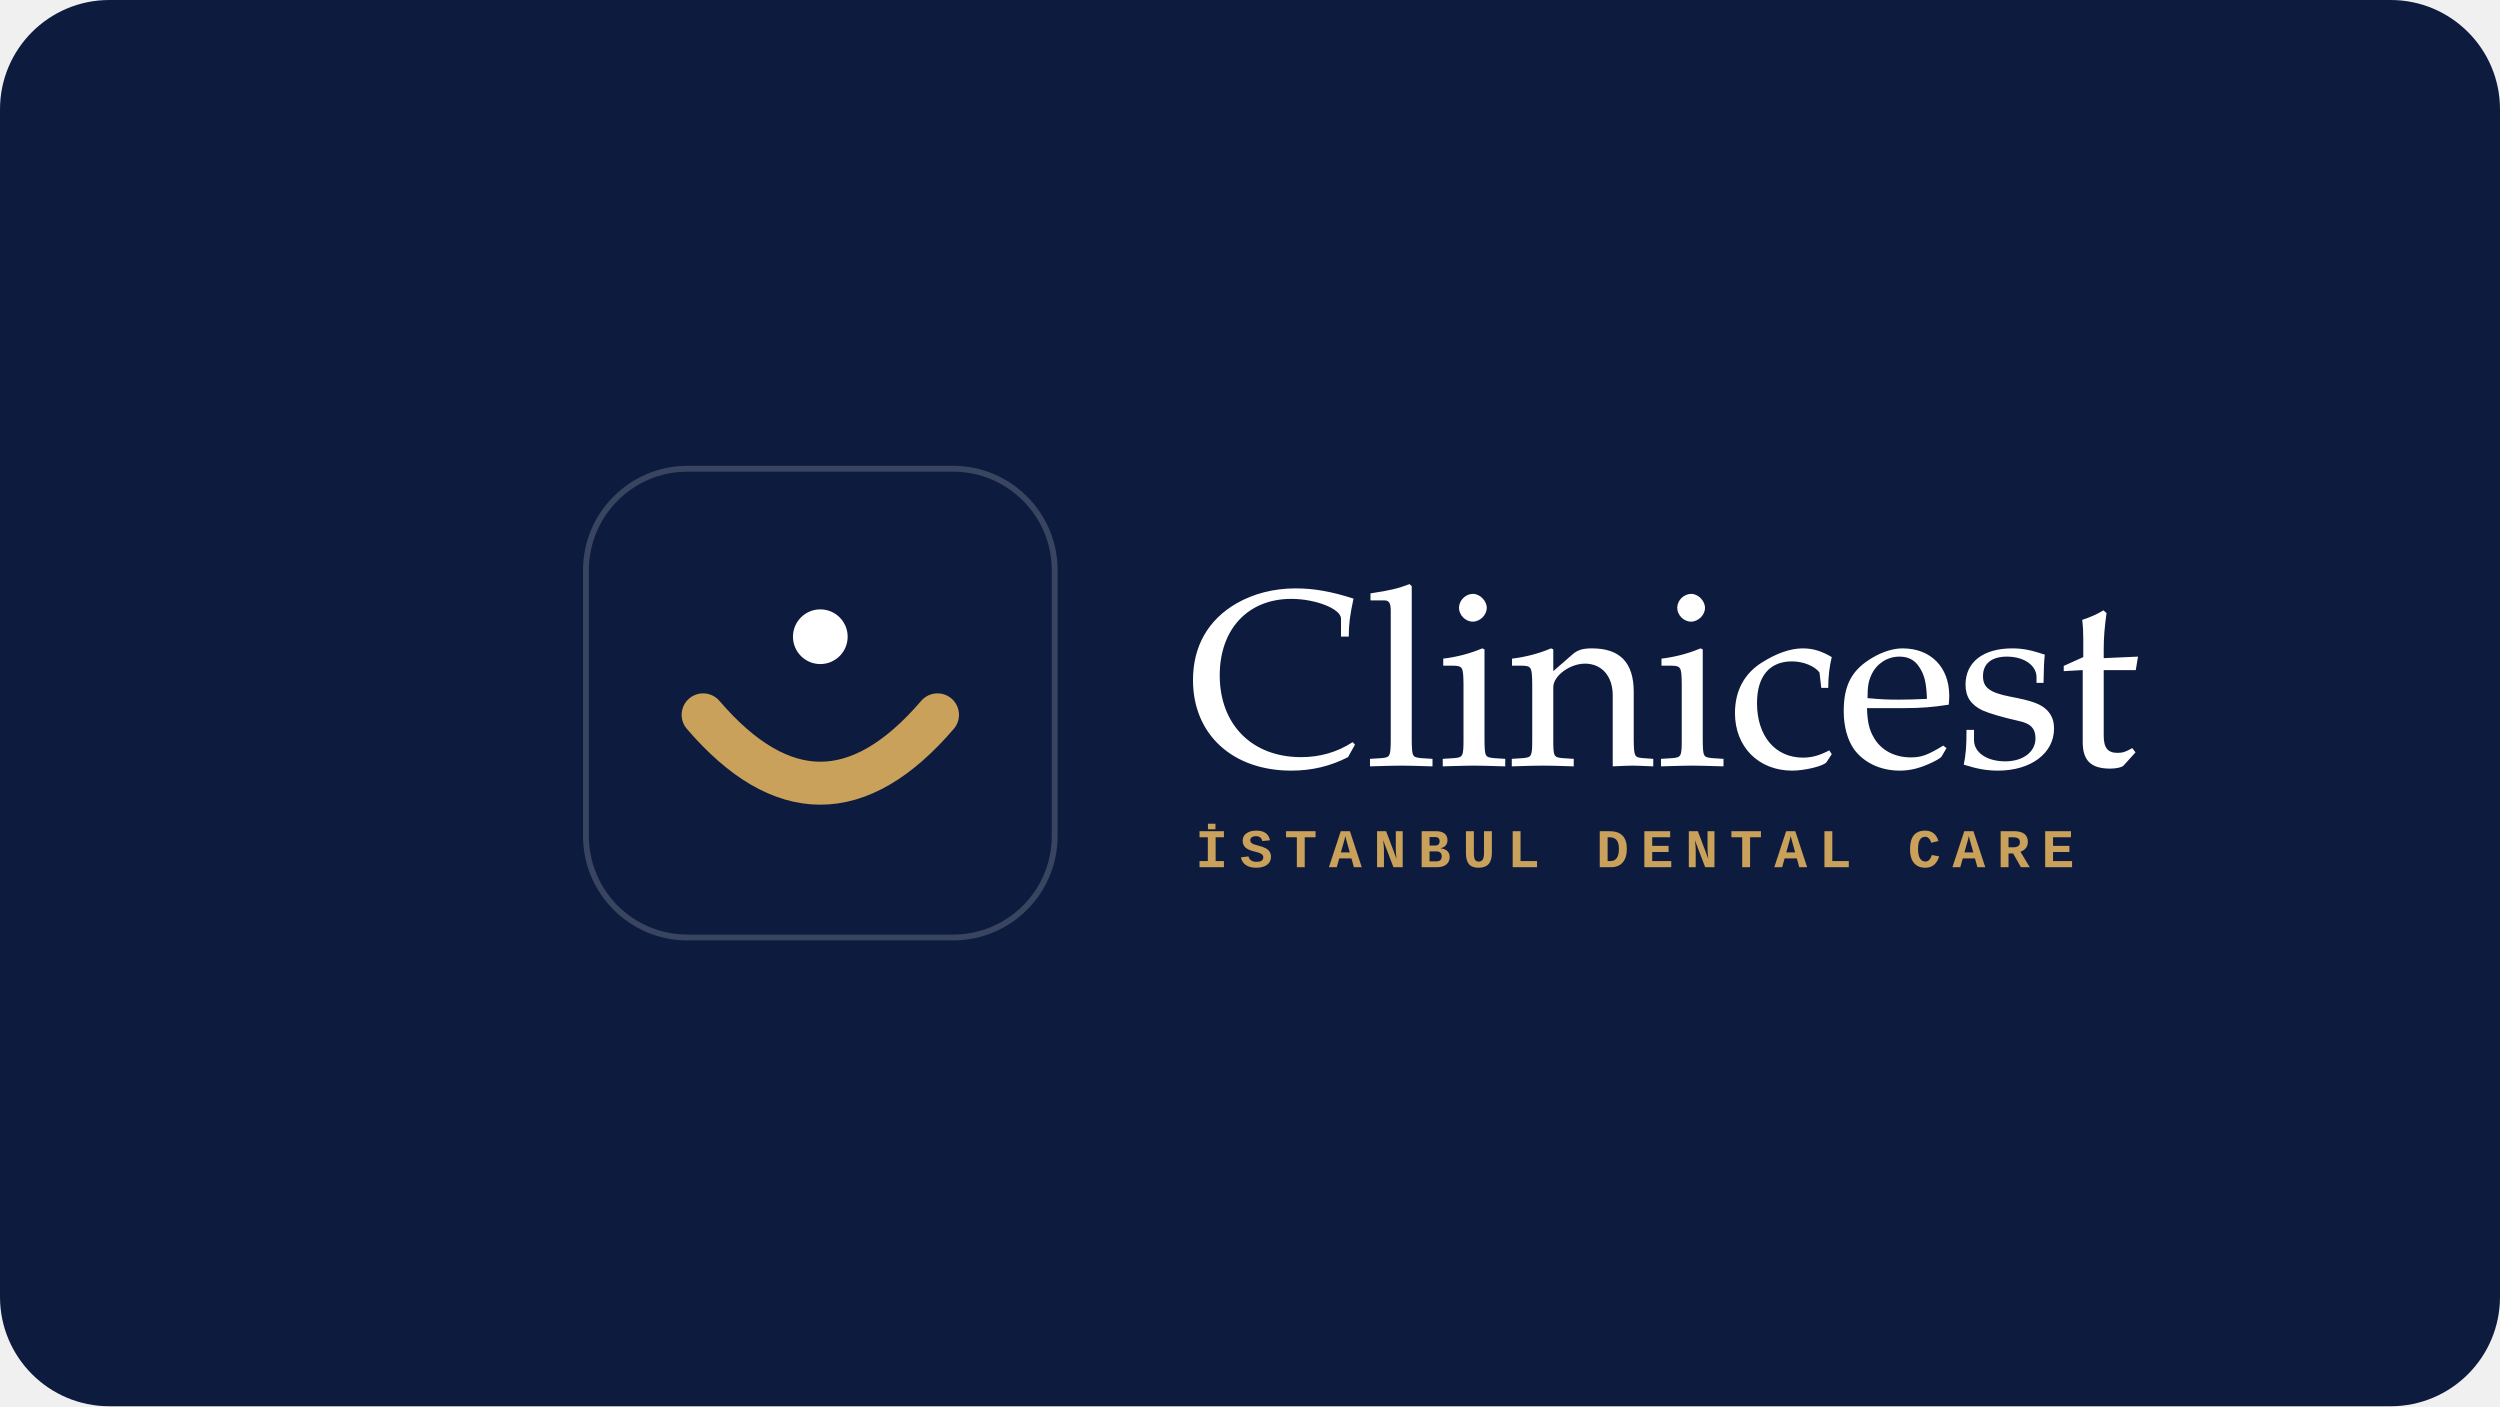
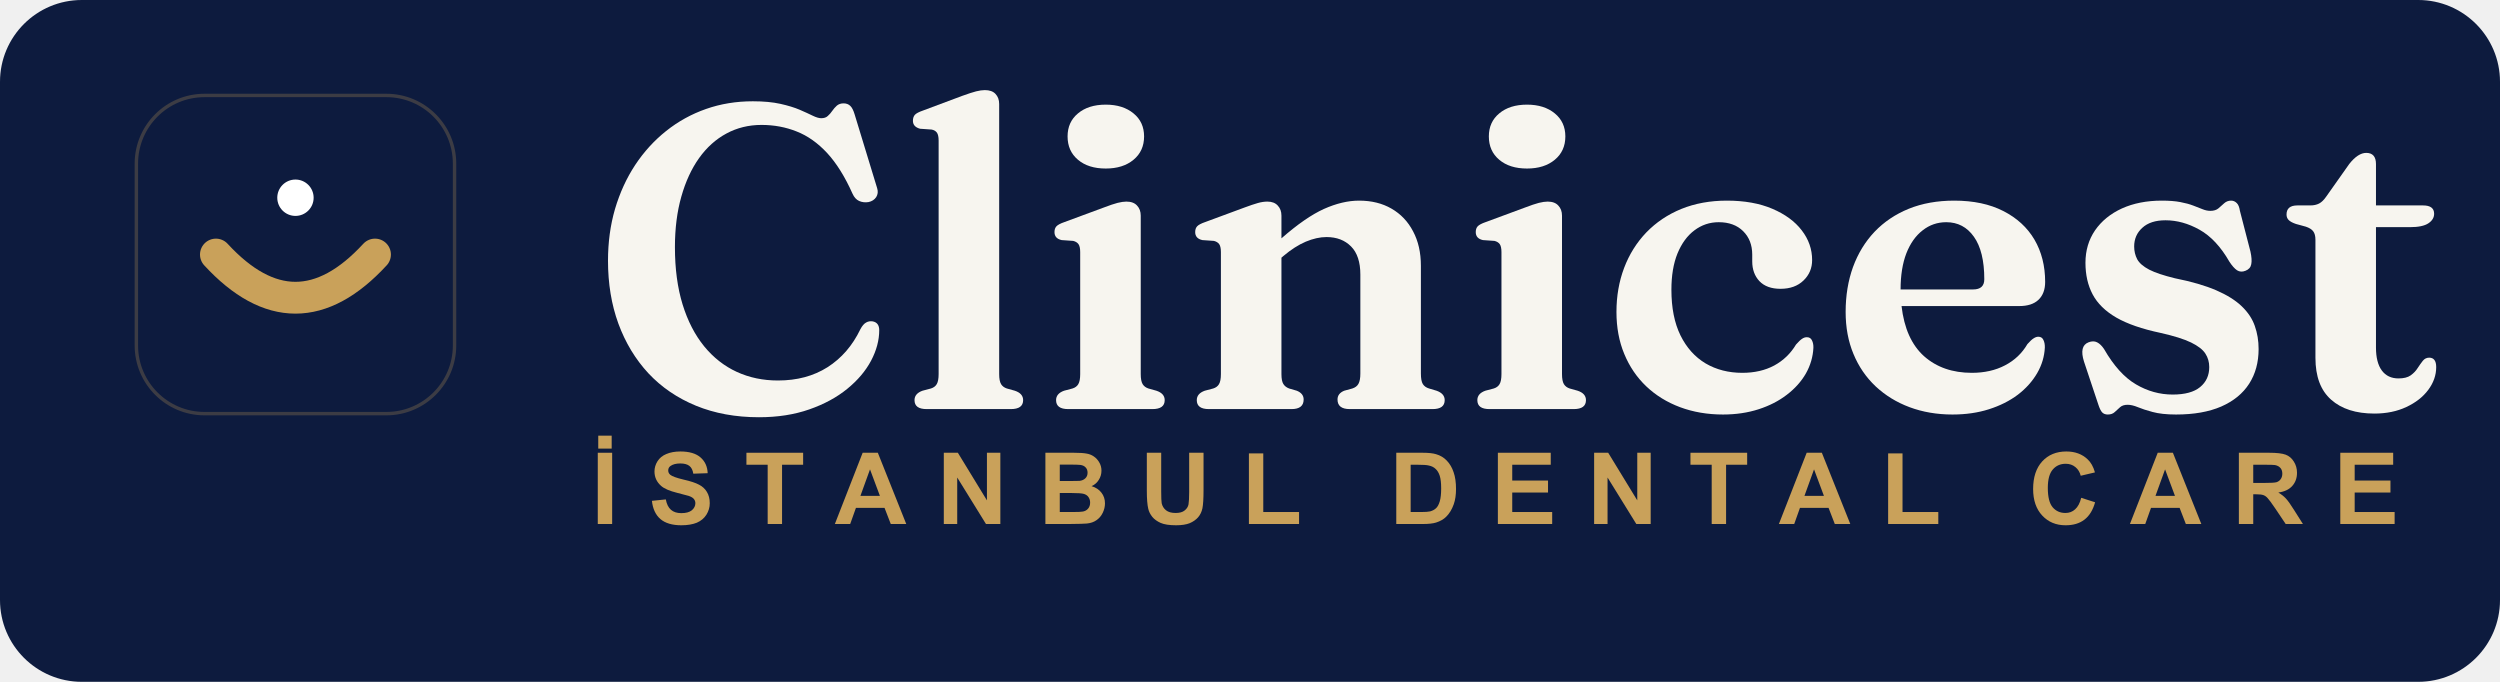
- <svg xmlns="http://www.w3.org/2000/svg" viewBox="0 0 640 360" width="640" height="360">
-   <rect width="640" height="360" rx="28" fill="#0D1B3E" />
-   <rect x="150" y="120" width="120" height="120" rx="26" fill="none" stroke="#FFFFFF" stroke-opacity="0.18" stroke-width="1.5" />
-   <circle cx="210" cy="163" r="7" fill="#FFFFFF" />
-   <path d="M180 183 Q210 218 240 183" fill="none" stroke="#C9A15A" stroke-width="11" stroke-linecap="round" />
-   <text x="304" y="196" font-family="'Iowan Old Style','Palatino Linotype','URW Palladio L','Book Antiqua',Georgia,serif" font-size="64" font-weight="500" fill="#FFFFFF">Clinicest</text>
-   <text x="306" y="222" font-family="'SF Mono','Cascadia Code',Consolas,'Courier New',monospace" font-size="14" font-weight="600" letter-spacing="3" fill="#C9A15A">İSTANBUL DENTAL CARE</text>
+ <svg xmlns="http://www.w3.org/2000/svg" viewBox="0 0 1100 300" width="1100" height="300">
+   <rect width="1100" height="300" rx="36" fill="#0D1B3E" />
+   <rect x="60" y="42" width="140" height="140" rx="30" fill="none" stroke="rgba(201,161,90,0.25)" stroke-width="1.5" />
+   <circle cx="130" cy="87" r="8" fill="#FFFFFF" />
+   <path d="M95,112 Q130,150 165,112" fill="none" stroke="#C9A15A" stroke-width="14" stroke-linecap="round" />
+   <g transform="translate(-827.4712,-673.4023)" fill="#F7F5EF">
+     <path transform="matrix(4.498133,0,0,4.498133,1087.471,853.4023)" d="M28.203,-7.719C28.203,-6.738 27.938,-5.742 27.406,-4.734C26.875,-3.734 26.098,-2.816 25.078,-1.984C24.055,-1.148 22.816,-0.477 21.359,0.031C19.91,0.539 18.27,0.797 16.438,0.797C14.156,0.797 12.102,0.418 10.281,-0.328C8.457,-1.078 6.906,-2.133 5.625,-3.5C4.352,-4.875 3.375,-6.492 2.688,-8.359C2.008,-10.223 1.672,-12.273 1.672,-14.516C1.672,-16.305 1.898,-17.992 2.359,-19.578C2.828,-21.16 3.484,-22.594 4.328,-23.875C5.18,-25.164 6.191,-26.273 7.359,-27.203C8.535,-28.141 9.836,-28.859 11.266,-29.359C12.691,-29.859 14.219,-30.109 15.844,-30.109C16.895,-30.109 17.789,-30.023 18.531,-29.859C19.281,-29.691 19.91,-29.5 20.422,-29.281C20.93,-29.062 21.352,-28.867 21.688,-28.703C22.031,-28.535 22.312,-28.453 22.531,-28.453C22.801,-28.453 23.016,-28.523 23.172,-28.672C23.336,-28.816 23.484,-28.984 23.609,-29.172C23.742,-29.367 23.895,-29.539 24.062,-29.688C24.238,-29.832 24.457,-29.906 24.719,-29.906C24.988,-29.906 25.207,-29.82 25.375,-29.656C25.539,-29.5 25.68,-29.223 25.797,-28.828L28,-21.609C28.102,-21.285 28.07,-20.992 27.906,-20.734C27.738,-20.484 27.488,-20.32 27.156,-20.25C26.82,-20.195 26.516,-20.234 26.234,-20.359C25.961,-20.484 25.75,-20.719 25.594,-21.062C24.852,-22.727 24.023,-24.055 23.109,-25.047C22.191,-26.035 21.195,-26.738 20.125,-27.156C19.062,-27.582 17.914,-27.797 16.688,-27.797C15.438,-27.797 14.289,-27.516 13.25,-26.953C12.219,-26.398 11.328,-25.598 10.578,-24.547C9.836,-23.504 9.258,-22.25 8.844,-20.781C8.426,-19.312 8.219,-17.664 8.219,-15.844C8.219,-13.727 8.469,-11.859 8.969,-10.234C9.469,-8.617 10.172,-7.254 11.078,-6.141C11.984,-5.035 13.047,-4.203 14.266,-3.641C15.492,-3.078 16.836,-2.797 18.297,-2.797C20.16,-2.797 21.773,-3.227 23.141,-4.094C24.516,-4.969 25.586,-6.207 26.359,-7.812C26.535,-8.145 26.723,-8.363 26.922,-8.469C27.117,-8.582 27.336,-8.617 27.578,-8.578C27.992,-8.492 28.203,-8.207 28.203,-7.719Z" />
+     <path transform="matrix(4.498133,0,0,4.498133,1222.336,853.4023)" d="M9.953,-29.844L9.953,-3.422C9.953,-2.973 10.016,-2.645 10.141,-2.438C10.266,-2.238 10.453,-2.098 10.703,-2.016L11.484,-1.797C12.023,-1.617 12.297,-1.312 12.297,-0.875C12.297,-0.289 11.895,0 11.094,0L2.859,0C2.066,0 1.672,-0.289 1.672,-0.875C1.672,-1.301 1.93,-1.609 2.453,-1.797L3.281,-2.016C3.539,-2.098 3.727,-2.238 3.844,-2.438C3.969,-2.645 4.031,-2.973 4.031,-3.422L4.031,-26.266C4.031,-26.629 3.973,-26.891 3.859,-27.047C3.742,-27.203 3.57,-27.301 3.344,-27.344L2.219,-27.422C1.75,-27.547 1.516,-27.805 1.516,-28.203C1.516,-28.441 1.578,-28.633 1.703,-28.781C1.836,-28.926 2.102,-29.066 2.5,-29.203L6.344,-30.641C6.914,-30.848 7.363,-30.992 7.688,-31.078C8.02,-31.16 8.305,-31.203 8.547,-31.203C9.016,-31.203 9.363,-31.078 9.594,-30.828C9.832,-30.578 9.953,-30.25 9.953,-29.844Z" />
+     <path transform="matrix(4.498133,0,0,4.498133,1284.625,853.4023)" d="M6.531,-23.531C5.395,-23.531 4.488,-23.816 3.812,-24.391C3.133,-24.961 2.797,-25.723 2.797,-26.672C2.797,-27.609 3.133,-28.359 3.812,-28.922C4.488,-29.492 5.395,-29.781 6.531,-29.781C7.656,-29.781 8.562,-29.492 9.25,-28.922C9.938,-28.359 10.281,-27.609 10.281,-26.672C10.281,-25.723 9.938,-24.961 9.25,-24.391C8.562,-23.816 7.656,-23.531 6.531,-23.531ZM9.953,-18.922L9.953,-3.422C9.953,-2.973 10.016,-2.645 10.141,-2.438C10.266,-2.238 10.453,-2.098 10.703,-2.016L11.484,-1.797C12.023,-1.617 12.297,-1.312 12.297,-0.875C12.297,-0.289 11.895,0 11.094,0L2.859,0C2.066,0 1.672,-0.289 1.672,-0.875C1.672,-1.301 1.93,-1.609 2.453,-1.797L3.281,-2.016C3.539,-2.098 3.727,-2.238 3.844,-2.438C3.969,-2.645 4.031,-2.973 4.031,-3.422L4.031,-15.359C4.031,-15.723 3.973,-15.984 3.859,-16.141C3.742,-16.297 3.57,-16.398 3.344,-16.453L2.219,-16.531C1.75,-16.633 1.516,-16.895 1.516,-17.312C1.516,-17.551 1.578,-17.738 1.703,-17.875C1.836,-18.02 2.102,-18.16 2.5,-18.297L6.344,-19.719C6.914,-19.938 7.363,-20.086 7.688,-20.172C8.02,-20.254 8.305,-20.297 8.547,-20.297C9.016,-20.297 9.363,-20.164 9.594,-19.906C9.832,-19.656 9.953,-19.328 9.953,-18.922Z" />
+     <path transform="matrix(4.498133,0,0,4.498133,1346.536,853.4023)" d="M9.953,-18.922L9.953,-16.703C11.523,-18.078 12.91,-19.035 14.109,-19.578C15.316,-20.117 16.461,-20.391 17.547,-20.391C18.766,-20.391 19.82,-20.129 20.719,-19.609C21.625,-19.086 22.328,-18.348 22.828,-17.391C23.336,-16.441 23.594,-15.316 23.594,-14.016L23.594,-3.484C23.594,-3.004 23.656,-2.66 23.781,-2.453C23.914,-2.242 24.117,-2.098 24.391,-2.016L25.125,-1.797C25.656,-1.609 25.922,-1.301 25.922,-0.875C25.922,-0.289 25.523,0 24.734,0L16.641,0C15.836,0 15.438,-0.312 15.438,-0.938C15.438,-1.332 15.656,-1.617 16.094,-1.797L16.891,-2.016C17.172,-2.109 17.367,-2.258 17.484,-2.469C17.609,-2.688 17.672,-3.023 17.672,-3.484L17.672,-13.156C17.672,-14.383 17.367,-15.301 16.766,-15.906C16.16,-16.52 15.359,-16.828 14.359,-16.828C13.723,-16.828 13.047,-16.676 12.328,-16.375C11.617,-16.07 10.895,-15.609 10.156,-14.984L9.953,-14.812L9.953,-3.422C9.953,-2.973 10.016,-2.648 10.141,-2.453C10.266,-2.254 10.453,-2.109 10.703,-2.016L11.453,-1.797C11.898,-1.617 12.125,-1.332 12.125,-0.938C12.125,-0.312 11.727,0 10.938,0L2.859,0C2.066,0 1.672,-0.289 1.672,-0.875C1.672,-1.301 1.93,-1.609 2.453,-1.797L3.281,-2.016C3.539,-2.098 3.727,-2.238 3.844,-2.438C3.969,-2.645 4.031,-2.973 4.031,-3.422L4.031,-15.359C4.031,-15.723 3.973,-15.984 3.859,-16.141C3.742,-16.297 3.57,-16.398 3.344,-16.453L2.219,-16.531C1.75,-16.633 1.516,-16.895 1.516,-17.312C1.516,-17.551 1.578,-17.738 1.703,-17.875C1.836,-18.02 2.102,-18.16 2.5,-18.297L6.344,-19.719C6.875,-19.914 7.305,-20.062 7.641,-20.156C7.973,-20.25 8.285,-20.297 8.578,-20.297C9.023,-20.297 9.363,-20.164 9.594,-19.906C9.832,-19.656 9.953,-19.328 9.953,-18.922Z" />
+     <path transform="matrix(4.498133,0,0,4.498133,1469.982,853.4023)" d="M6.531,-23.531C5.395,-23.531 4.488,-23.816 3.812,-24.391C3.133,-24.961 2.797,-25.723 2.797,-26.672C2.797,-27.609 3.133,-28.359 3.812,-28.922C4.488,-29.492 5.395,-29.781 6.531,-29.781C7.656,-29.781 8.562,-29.492 9.25,-28.922C9.938,-28.359 10.281,-27.609 10.281,-26.672C10.281,-25.723 9.938,-24.961 9.25,-24.391C8.562,-23.816 7.656,-23.531 6.531,-23.531ZM9.953,-18.922L9.953,-3.422C9.953,-2.973 10.016,-2.645 10.141,-2.438C10.266,-2.238 10.453,-2.098 10.703,-2.016L11.484,-1.797C12.023,-1.617 12.297,-1.312 12.297,-0.875C12.297,-0.289 11.895,0 11.094,0L2.859,0C2.066,0 1.672,-0.289 1.672,-0.875C1.672,-1.301 1.93,-1.609 2.453,-1.797L3.281,-2.016C3.539,-2.098 3.727,-2.238 3.844,-2.438C3.969,-2.645 4.031,-2.973 4.031,-3.422L4.031,-15.359C4.031,-15.723 3.973,-15.984 3.859,-16.141C3.742,-16.297 3.57,-16.398 3.344,-16.453L2.219,-16.531C1.75,-16.633 1.516,-16.895 1.516,-17.312C1.516,-17.551 1.578,-17.738 1.703,-17.875C1.836,-18.02 2.102,-18.16 2.5,-18.297L6.344,-19.719C6.914,-19.938 7.363,-20.086 7.688,-20.172C8.02,-20.254 8.305,-20.297 8.547,-20.297C9.016,-20.297 9.363,-20.164 9.594,-19.906C9.832,-19.656 9.953,-19.328 9.953,-18.922Z" />
+     <path transform="matrix(4.498133,0,0,4.498133,1531.893,853.4023)" d="M20.656,-14.578C20.656,-13.785 20.375,-13.117 19.812,-12.578C19.25,-12.035 18.5,-11.766 17.562,-11.766C16.664,-11.766 15.977,-12.016 15.5,-12.516C15.031,-13.016 14.797,-13.66 14.797,-14.453L14.797,-15.109C14.797,-16.055 14.5,-16.82 13.906,-17.406C13.32,-17.988 12.523,-18.281 11.516,-18.281C10.641,-18.281 9.848,-18.016 9.141,-17.484C8.441,-16.961 7.891,-16.207 7.484,-15.219C7.086,-14.238 6.891,-13.055 6.891,-11.672C6.891,-9.898 7.188,-8.41 7.781,-7.203C8.375,-6.004 9.191,-5.094 10.234,-4.469C11.285,-3.852 12.484,-3.547 13.828,-3.547C15.016,-3.547 16.055,-3.785 16.953,-4.266C17.848,-4.754 18.555,-5.438 19.078,-6.312C19.328,-6.594 19.523,-6.781 19.672,-6.875C19.816,-6.977 19.973,-7.031 20.141,-7.031C20.379,-7.031 20.547,-6.926 20.641,-6.719C20.742,-6.52 20.789,-6.281 20.781,-6C20.738,-5.113 20.492,-4.273 20.047,-3.484C19.598,-2.703 18.977,-2.008 18.188,-1.406C17.406,-0.801 16.484,-0.328 15.422,0.016C14.359,0.359 13.195,0.531 11.938,0.531C10.414,0.531 9.016,0.289 7.734,-0.188C6.461,-0.664 5.363,-1.344 4.438,-2.219C3.508,-3.102 2.789,-4.16 2.281,-5.391C1.77,-6.617 1.516,-7.988 1.516,-9.5C1.516,-11.051 1.766,-12.488 2.266,-13.812C2.766,-15.133 3.488,-16.289 4.438,-17.281C5.395,-18.27 6.535,-19.035 7.859,-19.578C9.191,-20.117 10.676,-20.391 12.312,-20.391C14.039,-20.391 15.523,-20.125 16.766,-19.594C18.016,-19.062 18.973,-18.359 19.641,-17.484C20.316,-16.609 20.656,-15.641 20.656,-14.578Z" />
+     <path transform="matrix(4.498133,0,0,4.498133,1632.877,853.4023)" d="M21,-12.438C21,-11.688 20.781,-11.102 20.344,-10.688C19.914,-10.281 19.289,-10.078 18.469,-10.078L6.953,-10.078C7.203,-7.898 7.938,-6.266 9.156,-5.172C10.383,-4.086 11.941,-3.547 13.828,-3.547C15.055,-3.547 16.141,-3.789 17.078,-4.281C18.016,-4.77 18.742,-5.461 19.266,-6.359C19.516,-6.641 19.719,-6.828 19.875,-6.922C20.031,-7.023 20.18,-7.078 20.328,-7.078C20.566,-7.078 20.734,-6.973 20.828,-6.766C20.93,-6.566 20.977,-6.316 20.969,-6.016C20.926,-5.141 20.676,-4.305 20.219,-3.516C19.758,-2.723 19.129,-2.02 18.328,-1.406C17.523,-0.801 16.582,-0.328 15.5,0.016C14.426,0.359 13.238,0.531 11.938,0.531C10.414,0.531 9.016,0.289 7.734,-0.188C6.461,-0.664 5.359,-1.344 4.422,-2.219C3.484,-3.102 2.758,-4.16 2.25,-5.391C1.738,-6.617 1.484,-7.988 1.484,-9.5C1.484,-11.094 1.723,-12.555 2.203,-13.891C2.691,-15.223 3.395,-16.375 4.312,-17.344C5.238,-18.312 6.352,-19.062 7.656,-19.594C8.969,-20.125 10.453,-20.391 12.109,-20.391C13.984,-20.391 15.582,-20.051 16.906,-19.375C18.238,-18.695 19.254,-17.766 19.953,-16.578C20.648,-15.391 21,-14.008 21,-12.438ZM11.328,-18.281C10.461,-18.281 9.691,-18.016 9.016,-17.484C8.336,-16.961 7.805,-16.211 7.422,-15.234C7.047,-14.254 6.859,-13.078 6.859,-11.703L13.953,-11.703C14.68,-11.703 15.047,-12.035 15.047,-12.703C15.047,-14.523 14.707,-15.91 14.031,-16.859C13.363,-17.805 12.461,-18.281 11.328,-18.281Z" />
+     <path transform="matrix(4.498133,0,0,4.498133,1735.653,853.4023)" d="M9.922,-18.469C8.941,-18.469 8.188,-18.223 7.656,-17.734C7.125,-17.254 6.859,-16.645 6.859,-15.906C6.859,-15.457 6.957,-15.039 7.156,-14.656C7.363,-14.281 7.754,-13.941 8.328,-13.641C8.898,-13.348 9.738,-13.066 10.844,-12.797C12.469,-12.473 13.812,-12.082 14.875,-11.625C15.938,-11.164 16.77,-10.645 17.375,-10.062C17.988,-9.477 18.414,-8.836 18.656,-8.141C18.906,-7.441 19.031,-6.688 19.031,-5.875C19.031,-4.57 18.723,-3.441 18.109,-2.484C17.492,-1.523 16.582,-0.781 15.375,-0.25C14.176,0.27 12.703,0.531 10.953,0.531C10.016,0.531 9.25,0.445 8.656,0.281C8.07,0.125 7.594,-0.031 7.219,-0.188C6.844,-0.344 6.508,-0.422 6.219,-0.422C5.906,-0.422 5.66,-0.344 5.484,-0.188C5.305,-0.031 5.133,0.125 4.969,0.281C4.801,0.445 4.57,0.531 4.281,0.531C4.039,0.531 3.852,0.457 3.719,0.312C3.594,0.176 3.469,-0.082 3.344,-0.469L1.953,-4.641C1.629,-5.66 1.773,-6.289 2.391,-6.531C2.711,-6.656 2.992,-6.656 3.234,-6.531C3.484,-6.406 3.711,-6.18 3.922,-5.859C4.859,-4.234 5.895,-3.086 7.031,-2.422C8.164,-1.754 9.363,-1.422 10.625,-1.422C11.82,-1.422 12.719,-1.664 13.312,-2.156C13.906,-2.645 14.203,-3.297 14.203,-4.109C14.203,-4.598 14.078,-5.035 13.828,-5.422C13.578,-5.816 13.109,-6.18 12.422,-6.516C11.734,-6.848 10.738,-7.16 9.438,-7.453C7.625,-7.836 6.18,-8.336 5.109,-8.953C4.035,-9.578 3.266,-10.332 2.797,-11.219C2.328,-12.102 2.094,-13.133 2.094,-14.312C2.094,-15.508 2.406,-16.566 3.031,-17.484C3.664,-18.398 4.539,-19.113 5.656,-19.625C6.781,-20.133 8.082,-20.391 9.562,-20.391C10.281,-20.391 10.883,-20.344 11.375,-20.25C11.875,-20.156 12.297,-20.039 12.641,-19.906C12.992,-19.77 13.301,-19.648 13.562,-19.547C13.82,-19.441 14.07,-19.391 14.312,-19.391C14.645,-19.391 14.91,-19.473 15.109,-19.641C15.305,-19.805 15.492,-19.973 15.672,-20.141C15.859,-20.305 16.082,-20.391 16.344,-20.391C16.551,-20.391 16.734,-20.312 16.891,-20.156C17.047,-20.008 17.148,-19.754 17.203,-19.391L18.234,-15.406C18.348,-14.883 18.375,-14.473 18.312,-14.172C18.258,-13.867 18.07,-13.656 17.75,-13.531C17.445,-13.406 17.172,-13.422 16.922,-13.578C16.68,-13.742 16.43,-14.023 16.172,-14.422C15.328,-15.891 14.352,-16.93 13.25,-17.547C12.156,-18.16 11.047,-18.469 9.922,-18.469Z" />
+     <path transform="matrix(4.498133,0,0,4.498133,1830.03,853.4023)" d="M2.672,-17.844L1.703,-18.109C1.367,-18.223 1.129,-18.352 0.984,-18.5C0.848,-18.645 0.781,-18.82 0.781,-19.031C0.781,-19.625 1.133,-19.922 1.844,-19.922L3.109,-19.922C3.441,-19.922 3.727,-19.984 3.969,-20.109C4.207,-20.234 4.441,-20.461 4.672,-20.797L6.922,-23.984C7.492,-24.703 8.047,-25.062 8.578,-25.062C9.211,-25.062 9.531,-24.695 9.531,-23.969L9.531,-19.922L14.141,-19.922C14.859,-19.922 15.219,-19.648 15.219,-19.109C15.219,-18.734 15.031,-18.422 14.656,-18.172C14.281,-17.922 13.68,-17.797 12.859,-17.797L9.531,-17.797L9.531,-6.016C9.531,-5.035 9.723,-4.285 10.109,-3.766C10.492,-3.254 11.035,-3 11.734,-3C12.242,-3 12.641,-3.098 12.922,-3.297C13.211,-3.504 13.441,-3.742 13.609,-4.016C13.785,-4.285 13.953,-4.52 14.109,-4.719C14.273,-4.926 14.484,-5.031 14.734,-5.031C15.191,-5.031 15.422,-4.723 15.422,-4.109C15.422,-3.316 15.16,-2.57 14.641,-1.875C14.129,-1.188 13.414,-0.629 12.5,-0.203C11.594,0.223 10.551,0.438 9.375,0.438C7.57,0.438 6.16,-0.016 5.141,-0.922C4.117,-1.828 3.609,-3.191 3.609,-5.016L3.609,-16.562C3.609,-16.926 3.535,-17.203 3.391,-17.391C3.254,-17.578 3.016,-17.727 2.672,-17.844Z" />
+   </g>
+   <g transform="translate(-827.4712,-673.4023)" fill="#C9A15A">
+     <path transform="matrix(4.498133,0,0,4.498133,1087.471,903.9612)" d="M0.672,0L0.672,-6.969L2.078,-6.969L2.078,0L0.672,0ZM0.719,-7.375L0.719,-8.641L2.031,-8.641L2.031,-7.375L0.719,-7.375Z" />
+     <path transform="matrix(4.498133,0,0,4.498133,1112.703,903.9612)" d="M0.359,-2.266L1.719,-2.406C1.801,-1.945 1.969,-1.609 2.219,-1.391C2.469,-1.172 2.805,-1.062 3.234,-1.062C3.691,-1.062 4.035,-1.156 4.266,-1.344C4.492,-1.539 4.609,-1.77 4.609,-2.031C4.609,-2.188 4.562,-2.32 4.469,-2.438C4.375,-2.562 4.203,-2.664 3.953,-2.75C3.797,-2.801 3.422,-2.898 2.828,-3.047C2.078,-3.234 1.551,-3.461 1.25,-3.734C0.82,-4.117 0.609,-4.586 0.609,-5.141C0.609,-5.492 0.707,-5.828 0.906,-6.141C1.102,-6.453 1.391,-6.688 1.766,-6.844C2.148,-7.008 2.609,-7.094 3.141,-7.094C4.016,-7.094 4.672,-6.898 5.109,-6.516C5.555,-6.129 5.789,-5.613 5.812,-4.969L4.406,-4.922C4.352,-5.273 4.223,-5.531 4.016,-5.688C3.816,-5.844 3.52,-5.922 3.125,-5.922C2.719,-5.922 2.398,-5.836 2.172,-5.672C2.023,-5.566 1.953,-5.422 1.953,-5.234C1.953,-5.066 2.02,-4.926 2.156,-4.812C2.332,-4.664 2.766,-4.508 3.453,-4.344C4.141,-4.188 4.645,-4.02 4.969,-3.844C5.301,-3.676 5.555,-3.441 5.734,-3.141C5.922,-2.836 6.016,-2.469 6.016,-2.031C6.016,-1.633 5.906,-1.258 5.688,-0.906C5.469,-0.562 5.156,-0.301 4.75,-0.125C4.344,0.039 3.836,0.125 3.234,0.125C2.348,0.125 1.664,-0.078 1.188,-0.484C0.719,-0.891 0.441,-1.484 0.359,-2.266Z" />
+     <path transform="matrix(4.498133,0,0,4.498133,1154.987,903.9612)" d="M2.281,0L2.281,-5.797L0.203,-5.797L0.203,-6.969L5.75,-6.969L5.75,-5.797L3.688,-5.797L3.688,0L2.281,0Z" />
+     <path transform="matrix(4.498133,0,0,4.498133,1194.81,903.9612)" d="M6.984,0L5.469,0L4.859,-1.578L2.062,-1.578L1.5,0L0,0L2.719,-6.969L4.203,-6.969L6.984,0ZM4.406,-2.75L3.438,-5.344L2.5,-2.75L4.406,-2.75Z" />
+     <path transform="matrix(4.498133,0,0,4.498133,1239.511,903.9612)" d="M0.719,0L0.719,-6.969L2.094,-6.969L4.938,-2.312L4.938,-6.969L6.25,-6.969L6.25,0L4.844,0L2.031,-4.547L2.031,0L0.719,0Z" />
+     <path transform="matrix(4.498133,0,0,4.498133,1284.213,903.9612)" d="M0.719,-6.969L3.5,-6.969C4.051,-6.969 4.461,-6.941 4.734,-6.891C5.004,-6.848 5.242,-6.754 5.453,-6.609C5.672,-6.461 5.848,-6.27 5.984,-6.031C6.129,-5.789 6.203,-5.52 6.203,-5.219C6.203,-4.883 6.113,-4.582 5.938,-4.312C5.77,-4.039 5.535,-3.836 5.234,-3.703C5.648,-3.578 5.973,-3.363 6.203,-3.062C6.43,-2.77 6.547,-2.422 6.547,-2.016C6.547,-1.703 6.473,-1.395 6.328,-1.094C6.18,-0.789 5.977,-0.551 5.719,-0.375C5.469,-0.195 5.156,-0.086 4.781,-0.047C4.551,-0.023 3.984,-0.008 3.078,0L0.719,0L0.719,-6.969ZM2.125,-5.812L2.125,-4.203L3.047,-4.203C3.586,-4.203 3.926,-4.207 4.062,-4.219C4.301,-4.25 4.488,-4.332 4.625,-4.469C4.77,-4.602 4.844,-4.785 4.844,-5.016C4.844,-5.234 4.781,-5.406 4.656,-5.531C4.539,-5.664 4.363,-5.75 4.125,-5.781C3.988,-5.801 3.586,-5.812 2.922,-5.812L2.125,-5.812ZM2.125,-3.031L2.125,-1.172L3.422,-1.172C3.93,-1.172 4.254,-1.188 4.391,-1.219C4.598,-1.258 4.766,-1.352 4.891,-1.5C5.023,-1.645 5.094,-1.844 5.094,-2.094C5.094,-2.301 5.039,-2.477 4.938,-2.625C4.844,-2.77 4.695,-2.875 4.5,-2.938C4.312,-3 3.895,-3.031 3.25,-3.031L2.125,-3.031Z" />
+     <path transform="matrix(4.498133,0,0,4.498133,1328.914,903.9612)" d="M0.703,-6.969L2.109,-6.969L2.109,-3.188C2.109,-2.594 2.125,-2.207 2.156,-2.031C2.219,-1.75 2.359,-1.52 2.578,-1.344C2.805,-1.164 3.117,-1.078 3.516,-1.078C3.91,-1.078 4.207,-1.16 4.406,-1.328C4.613,-1.492 4.738,-1.691 4.781,-1.922C4.82,-2.16 4.844,-2.555 4.844,-3.109L4.844,-6.969L6.25,-6.969L6.25,-3.312C6.25,-2.469 6.211,-1.875 6.141,-1.531C6.066,-1.188 5.926,-0.895 5.719,-0.656C5.508,-0.414 5.234,-0.223 4.891,-0.078C4.555,0.055 4.113,0.125 3.562,0.125C2.895,0.125 2.391,0.043 2.047,-0.109C1.703,-0.266 1.43,-0.461 1.234,-0.703C1.035,-0.953 0.906,-1.211 0.844,-1.484C0.75,-1.879 0.703,-2.469 0.703,-3.25L0.703,-6.969Z" />
+     <path transform="matrix(4.498133,0,0,4.498133,1373.616,903.9612)" d="M0.75,0L0.75,-6.906L2.156,-6.906L2.156,-1.172L5.656,-1.172L5.656,0L0.75,0Z" />
+     <path transform="matrix(4.498133,0,0,4.498133,1438.671,903.9612)" d="M0.703,-6.969L3.281,-6.969C3.852,-6.969 4.289,-6.922 4.594,-6.828C5.008,-6.711 5.363,-6.5 5.656,-6.188C5.945,-5.883 6.164,-5.508 6.312,-5.062C6.469,-4.613 6.547,-4.066 6.547,-3.422C6.547,-2.848 6.473,-2.352 6.328,-1.938C6.148,-1.426 5.898,-1.016 5.578,-0.703C5.336,-0.461 5.008,-0.273 4.594,-0.141C4.281,-0.047 3.863,0 3.344,0L0.703,0L0.703,-6.969ZM2.109,-5.797L2.109,-1.172L3.156,-1.172C3.551,-1.172 3.836,-1.191 4.016,-1.234C4.242,-1.297 4.43,-1.395 4.578,-1.531C4.734,-1.664 4.859,-1.891 4.953,-2.203C5.047,-2.516 5.094,-2.941 5.094,-3.484C5.094,-4.016 5.047,-4.426 4.953,-4.719C4.859,-5.008 4.723,-5.234 4.547,-5.391C4.379,-5.555 4.16,-5.664 3.891,-5.719C3.703,-5.77 3.32,-5.797 2.75,-5.797L2.109,-5.797Z" />
+     <path transform="matrix(4.498133,0,0,4.498133,1483.372,903.9612)" d="M0.703,0L0.703,-6.969L5.875,-6.969L5.875,-5.797L2.109,-5.797L2.109,-4.25L5.609,-4.25L5.609,-3.078L2.109,-3.078L2.109,-1.172L6.016,-1.172L6.016,0L0.703,0Z" />
+     <path transform="matrix(4.498133,0,0,4.498133,1525.656,903.9612)" d="M0.719,0L0.719,-6.969L2.094,-6.969L4.938,-2.312L4.938,-6.969L6.25,-6.969L6.25,0L4.844,0L2.031,-4.547L2.031,0L0.719,0Z" />
+     <path transform="matrix(4.498133,0,0,4.498133,1570.358,903.9612)" d="M2.281,0L2.281,-5.797L0.203,-5.797L0.203,-6.969L5.75,-6.969L5.75,-5.797L3.688,-5.797L3.688,0L2.281,0Z" />
+     <path transform="matrix(4.498133,0,0,4.498133,1610.181,903.9612)" d="M6.984,0L5.469,0L4.859,-1.578L2.062,-1.578L1.5,0L0,0L2.719,-6.969L4.203,-6.969L6.984,0ZM4.406,-2.75L3.438,-5.344L2.5,-2.75L4.406,-2.75Z" />
+     <path transform="matrix(4.498133,0,0,4.498133,1654.882,903.9612)" d="M0.75,0L0.75,-6.906L2.156,-6.906L2.156,-1.172L5.656,-1.172L5.656,0L0.75,0Z" />
+     <path transform="matrix(4.498133,0,0,4.498133,1719.937,903.9612)" d="M5.172,-2.562L6.531,-2.125C6.32,-1.363 5.973,-0.797 5.484,-0.422C5.004,-0.055 4.391,0.125 3.641,0.125C2.711,0.125 1.953,-0.191 1.359,-0.828C0.766,-1.461 0.469,-2.328 0.469,-3.422C0.469,-4.578 0.766,-5.477 1.359,-6.125C1.953,-6.77 2.738,-7.094 3.719,-7.094C4.57,-7.094 5.266,-6.836 5.797,-6.328C6.117,-6.035 6.359,-5.609 6.516,-5.047L5.125,-4.719C5.039,-5.07 4.867,-5.352 4.609,-5.562C4.348,-5.781 4.031,-5.891 3.656,-5.891C3.133,-5.891 2.711,-5.703 2.391,-5.328C2.066,-4.953 1.906,-4.352 1.906,-3.531C1.906,-2.645 2.062,-2.016 2.375,-1.641C2.695,-1.266 3.113,-1.078 3.625,-1.078C4,-1.078 4.316,-1.195 4.578,-1.438C4.848,-1.676 5.047,-2.051 5.172,-2.562Z" />
+     <path transform="matrix(4.498133,0,0,4.498133,1764.639,903.9612)" d="M6.984,0L5.469,0L4.859,-1.578L2.062,-1.578L1.5,0L0,0L2.719,-6.969L4.203,-6.969L6.984,0ZM4.406,-2.75L3.438,-5.344L2.5,-2.75L4.406,-2.75Z" />
+     <path transform="matrix(4.498133,0,0,4.498133,1809.34,903.9612)" d="M0.719,0L0.719,-6.969L3.672,-6.969C4.422,-6.969 4.961,-6.906 5.297,-6.781C5.629,-6.656 5.895,-6.43 6.094,-6.109C6.301,-5.785 6.406,-5.422 6.406,-5.016C6.406,-4.492 6.25,-4.062 5.938,-3.719C5.633,-3.375 5.18,-3.16 4.578,-3.078C4.879,-2.898 5.129,-2.703 5.328,-2.484C5.523,-2.273 5.789,-1.898 6.125,-1.359L6.984,0L5.297,0L4.281,-1.516C3.914,-2.055 3.664,-2.395 3.531,-2.531C3.406,-2.676 3.266,-2.773 3.109,-2.828C2.961,-2.879 2.727,-2.906 2.406,-2.906L2.125,-2.906L2.125,0L0.719,0ZM2.125,-4.016L3.156,-4.016C3.832,-4.016 4.254,-4.039 4.422,-4.094C4.586,-4.156 4.719,-4.254 4.812,-4.391C4.914,-4.535 4.969,-4.711 4.969,-4.922C4.969,-5.16 4.906,-5.348 4.781,-5.484C4.656,-5.629 4.477,-5.723 4.25,-5.766C4.133,-5.785 3.789,-5.797 3.219,-5.797L2.125,-5.797L2.125,-4.016Z" />
+     <path transform="matrix(4.498133,0,0,4.498133,1854.042,903.9612)" d="M0.703,0L0.703,-6.969L5.875,-6.969L5.875,-5.797L2.109,-5.797L2.109,-4.25L5.609,-4.25L5.609,-3.078L2.109,-3.078L2.109,-1.172L6.016,-1.172L6.016,0L0.703,0Z" />
+   </g>
</svg>
